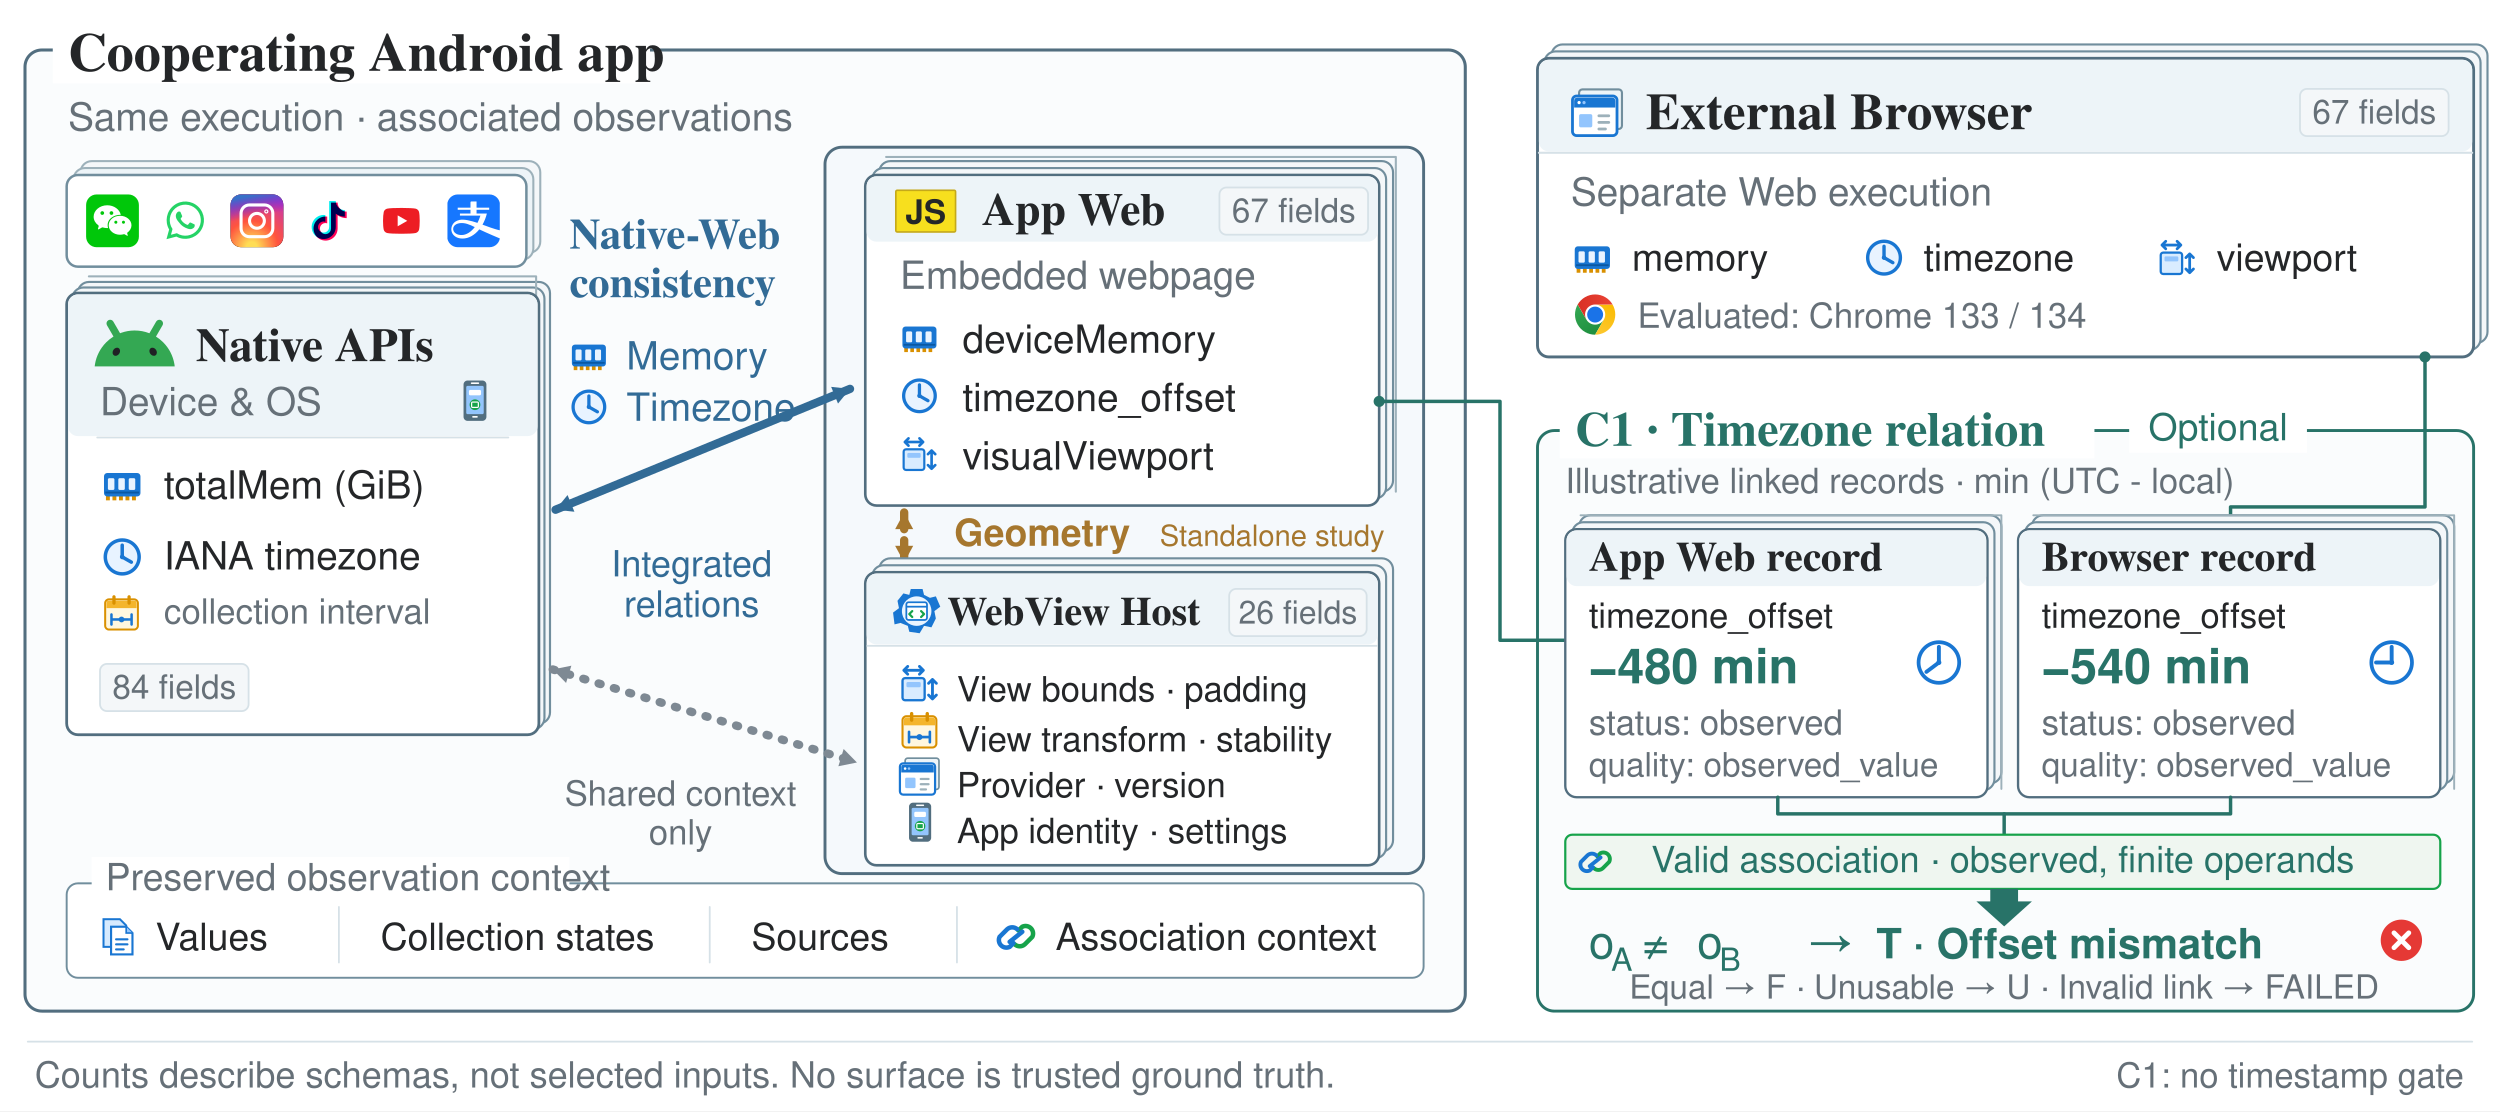
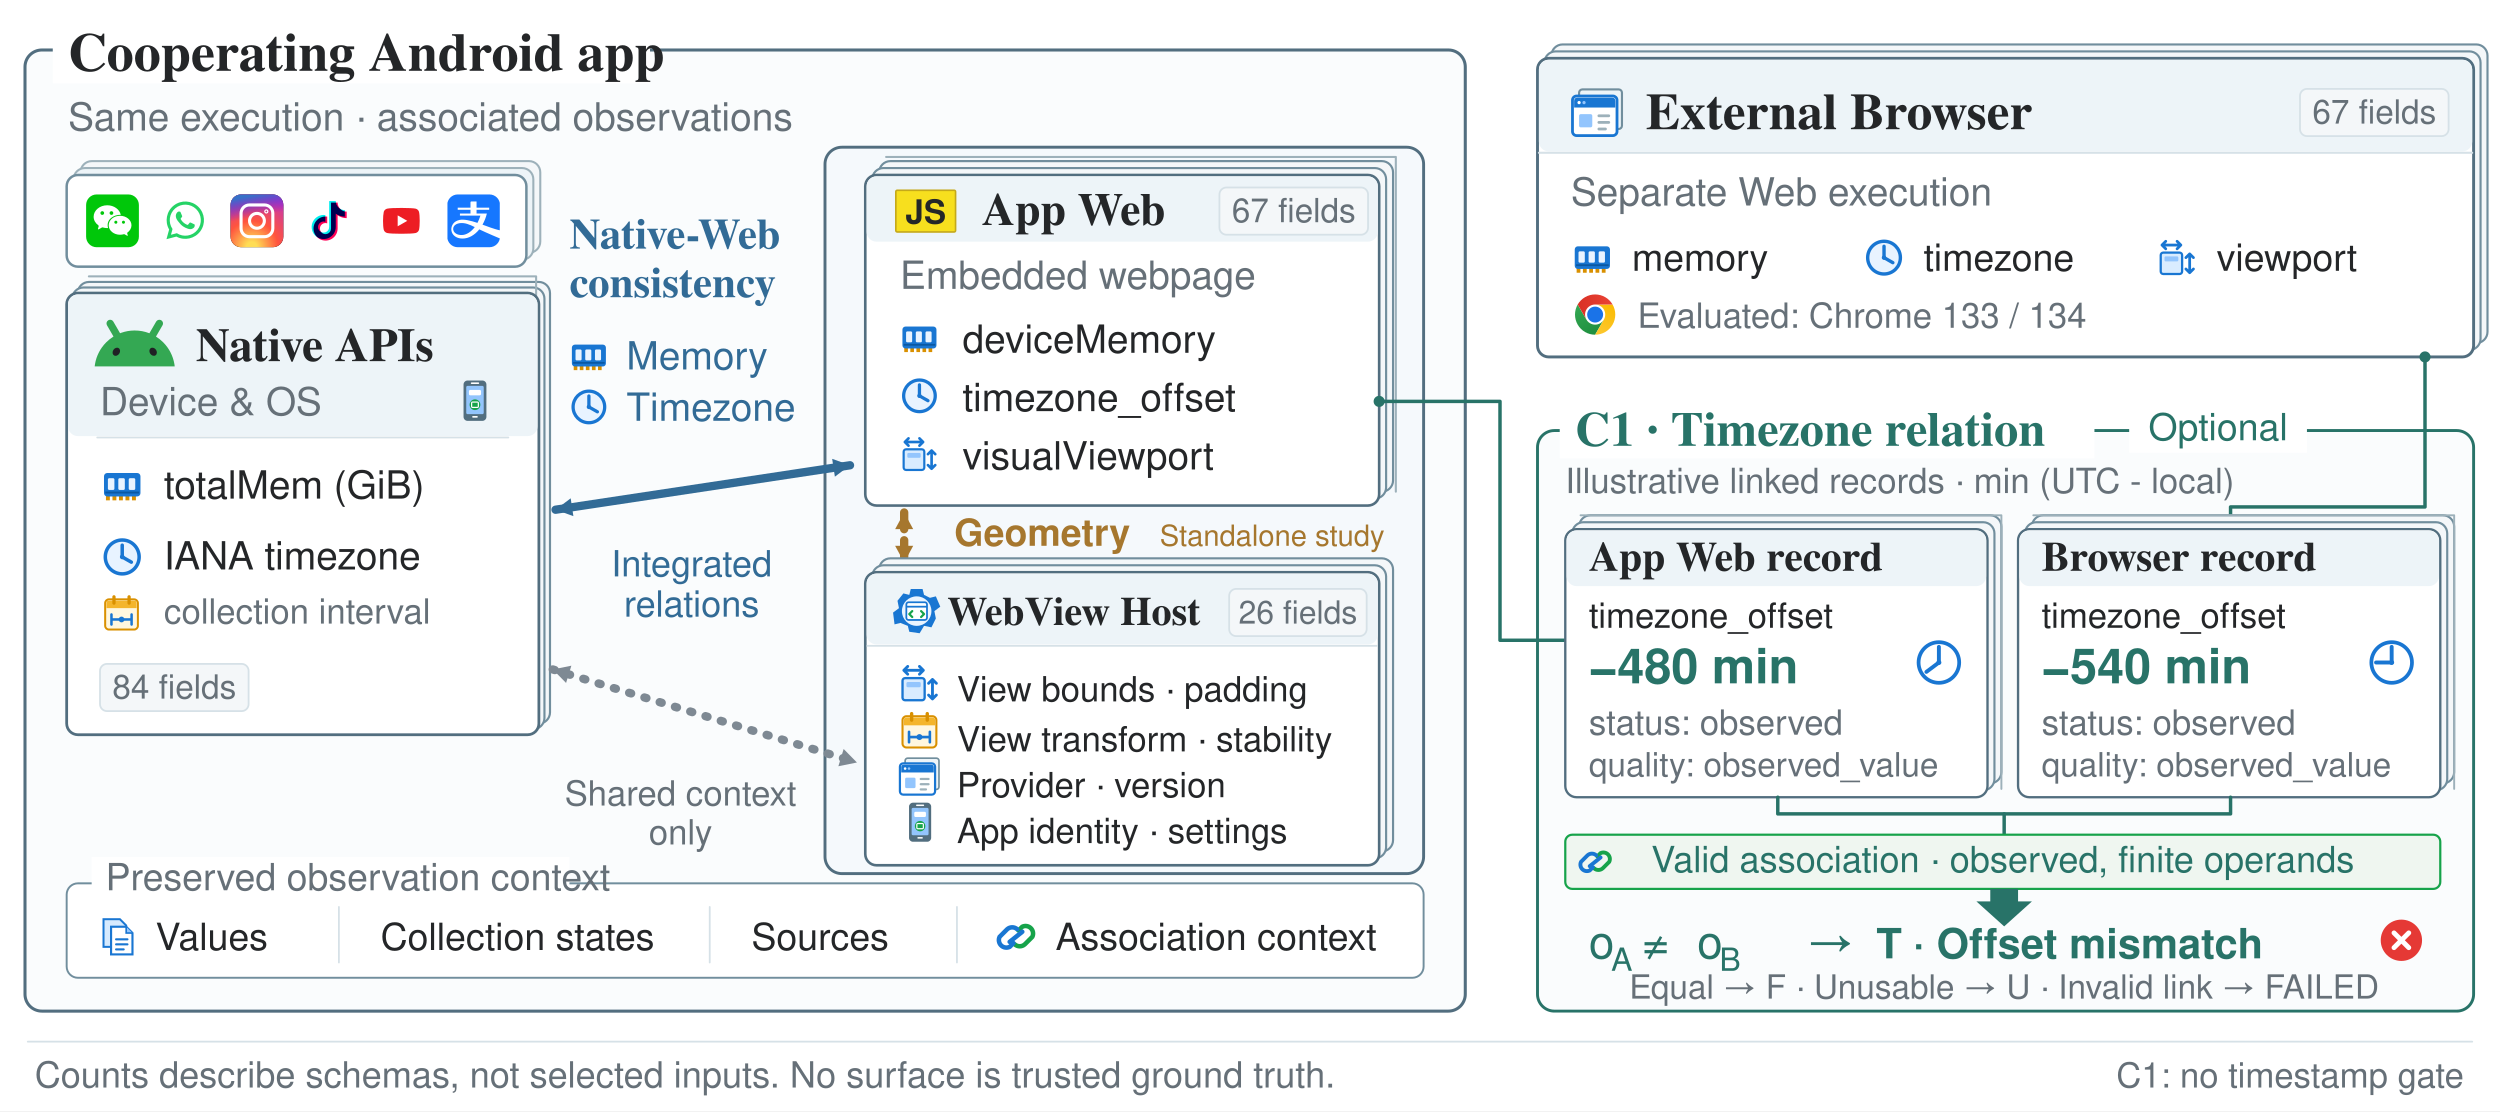
<svg xmlns="http://www.w3.org/2000/svg" xmlns:xlink="http://www.w3.org/1999/xlink" width="178mm" height="79.111mm" viewBox="0 0 1800 800" role="img" aria-labelledby="title description">
  <style>
text {font-family:"Nimbus Sans",Arial,Helvetica,sans-serif}
.heading {font-family:"Nimbus Roman","Times New Roman",serif;font-weight:bold}
.field {font-family:"Nimbus Sans",Arial,Helvetica,sans-serif}
</style>
  <defs>
    <clipPath id="app-logo-rounded-512" clipPathUnits="userSpaceOnUse">
      <rect x="0" y="0" width="512" height="512" rx="102.4" ry="102.4" />
    </clipPath>
    <clipPath id="app-logo-rounded-24" clipPathUnits="userSpaceOnUse">
      <rect x="0" y="0" width="24" height="24" rx="4.8" ry="4.8" />
    </clipPath>
    <marker id="head-ochre" markerWidth="12" markerHeight="12" refX="10" refY="6" orient="auto-start-reverse" markerUnits="userSpaceOnUse">
      <path d="M2 2 L10 6 L2 10" fill="none" stroke="#a6772e" stroke-width="2.2" stroke-linecap="round" stroke-linejoin="round" />
    </marker>
    <marker id="head-teal" markerWidth="12" markerHeight="12" refX="10" refY="6" orient="auto-start-reverse" markerUnits="userSpaceOnUse">
      <path d="M2 2 L10 6 L2 10" fill="none" stroke="#287368" stroke-width="2.2" stroke-linecap="round" stroke-linejoin="round" />
    </marker>
    <symbol id="icon-memory" viewBox="0 0 24 24" fill="none" stroke="currentColor" stroke-width="2" stroke-linecap="round" stroke-linejoin="round">
      <path d="M12 11v2" />
      <path d="M16 11v2" />
      <path d="M3 7h18a1 1 0 0 1 1 1v1a1 1 0 0 1 -1 1a1 1 0 0 0 -1 1v1a1 1 0 0 0 1 1a1 1 0 0 1 1 1v2a1 1 0 0 1 -1 1h-18a1 1 0 0 1 -1 -1v-2a1 1 0 0 1 1 -1a1 1 0 0 0 1 -1v-1a1 1 0 0 0 -1 -1a1 1 0 0 1 -1 -1v-1a1 1 0 0 1 1 -1" />
      <path d="M8 11v2" />
      <path d="M4 17v2" />
      <path d="M7 17v2" />
      <path d="M10 17v2" />
      <path d="M20 17v2" />
      <path d="M17 17v2" />
      <path d="M13 17v2" />
    </symbol>
    <symbol id="icon-clock" viewBox="0 0 24 24" fill="none" stroke="currentColor" stroke-width="2" stroke-linecap="round" stroke-linejoin="round">
      <path d="M3 12a9 9 0 1 0 18 0a9 9 0 0 0 -18 0" />
      <path d="M12 7v5l3 3" />
    </symbol>
    <symbol id="icon-dimensions" viewBox="0 0 24 24" fill="none" stroke="currentColor" stroke-width="2" stroke-linecap="round" stroke-linejoin="round">
      <path d="M3 5h11" />
      <path d="M12 7l2 -2l-2 -2" />
      <path d="M5 3l-2 2l2 2" />
      <path d="M19 10v11" />
      <path d="M17 19l2 2l2 -2" />
      <path d="M21 12l-2 -2l-2 2" />
      <path d="M3 12a2 2 0 0 1 2 -2h7a2 2 0 0 1 2 2v7a2 2 0 0 1 -2 2h-7a2 2 0 0 1 -2 -2l0 -7" />
    </symbol>
    <symbol id="icon-browser" viewBox="0 0 24 24" fill="none" stroke="currentColor" stroke-width="2" stroke-linecap="round" stroke-linejoin="round">
      <path d="M4 8h16" />
      <path d="M4 6a2 2 0 0 1 2 -2h12a2 2 0 0 1 2 2v12a2 2 0 0 1 -2 2h-12a2 2 0 0 1 -2 -2l0 -12" />
      <path d="M8 4v4" />
    </symbol>
    <symbol id="icon-files" viewBox="0 0 24 24" fill="none" stroke="currentColor" stroke-width="2" stroke-linecap="round" stroke-linejoin="round">
      <path d="M15 3v4a1 1 0 0 0 1 1h4" />
      <path d="M18 17h-7a2 2 0 0 1 -2 -2v-10a2 2 0 0 1 2 -2h4l5 5v7a2 2 0 0 1 -2 2" />
      <path d="M16 17v2a2 2 0 0 1 -2 2h-7a2 2 0 0 1 -2 -2v-10a2 2 0 0 1 2 -2h2" />
    </symbol>
    <symbol id="icon-link" viewBox="0 0 24 24" fill="none" stroke="currentColor" stroke-width="2" stroke-linecap="round" stroke-linejoin="round">
      <path d="M9 15l6 -6" />
      <path d="M11 6l.463 -.536a5 5 0 0 1 7.071 7.072l-.534 .464" />
      <path d="M13 18l-.397 .534a5.068 5.068 0 0 1 -7.127 0a4.972 4.972 0 0 1 0 -7.071l.524 -.463" />
    </symbol>
    <symbol id="brand-android" viewBox="0 0 152 89" fill="none">
      <g clip-path="url(#brand-android-a)">
        <path fill="#34A853" d="M151.025 85.224q-.071-.464-.147-.92a75.665 75.665 0 0 0-7.546-22.597 76.5 76.5 0 0 0-5.511-8.995 76 76 0 0 0-8.322-9.808 76.034 76.034 0 0 0-13.398-10.626q.042-.074.085-.148 2.286-3.948 4.572-7.897l4.47-7.712a3946 3946 0 0 0 3.208-5.54q.38-.658.604-1.355a6.97 6.97 0 0 0-.652-5.702 6.9 6.9 0 0 0-2.406-2.398 7 7 0 0 0-2.954-.95 7 7 0 0 0-2.376.206 6.93 6.93 0 0 0-4.22 3.227q-1.606 2.77-3.208 5.54l-4.47 7.712c-1.523 2.634-3.05 5.263-4.573 7.897q-.25.43-.5.865c-.232-.092-.46-.184-.692-.272-8.398-3.205-17.511-4.958-27.036-4.958q-.39-.001-.78.004A75.7 75.7 0 0 0 50.977 25q-1.317.46-2.608.968-.234-.404-.467-.806-2.286-3.95-4.573-7.897l-4.47-7.713a4385 4385 0 0 1-3.208-5.54A6.93 6.93 0 0 0 29.055.58a6.9 6.9 0 0 0-2.954.95 6.92 6.92 0 0 0-3.157 4.185 6.96 6.96 0 0 0 .703 5.27l3.208 5.54 4.47 7.713c1.523 2.634 3.05 5.263 4.573 7.897.01.022.025.044.036.066a76.3 76.3 0 0 0-13.527 10.711 76.5 76.5 0 0 0-8.322 9.808 75.4 75.4 0 0 0-5.51 8.995 75.7 75.7 0 0 0-7.546 22.597 76.038 76.038 0 0 0-.581 4.247h151a77 77 0 0 0-.434-3.327z" />
        <path fill="#202124" d="M115.225 67.663c3.022-2.012 3.461-6.668.981-10.4-2.48-3.73-6.939-5.123-9.96-3.11-3.021 2.012-3.46 6.668-.98 10.4 2.479 3.73 6.938 5.123 9.959 3.11M46.762 64.564c2.48-3.73 2.04-8.387-.98-10.4-3.022-2.012-7.481-.619-9.96 3.112s-2.041 8.387.98 10.4 7.48.62 9.96-3.112" />
      </g>
      <defs>
        <clipPath id="brand-android-a">
          <path fill="#fff" d="M.459.555h151v88h-151z" />
        </clipPath>
        <marker id="tri-integrated" markerWidth="17" markerHeight="17" refX="14" refY="8" orient="auto-start-reverse" markerUnits="userSpaceOnUse">
          <path d="M2 1.5 L14 8 L2 14.5 Z" fill="#326b96" />
        </marker>
        <marker id="tri-standalone" markerWidth="17" markerHeight="17" refX="14" refY="8" orient="auto-start-reverse" markerUnits="userSpaceOnUse">
          <path d="M2 1.5 L14 8 L2 14.5 Z" fill="#a6772e" />
        </marker>
        <marker id="tri-context" markerWidth="17" markerHeight="17" refX="14" refY="8" orient="auto-start-reverse" markerUnits="userSpaceOnUse">
          <path d="M2 1.5 L14 8 L2 14.5 Z" fill="#7e8993" />
        </marker>
      </defs>
    </symbol>
    <symbol id="brand-chrome" viewBox="0 0 63 63" fill="none">
      <linearGradient id="brand-chrome-a" gradientUnits="userSpaceOnUse" x1="34.909" x2="7.632" y1="61.029" y2="13.785">
        <stop offset="0" stop-color="#1e8e3e" />
        <stop offset="1" stop-color="#34a853" />
      </linearGradient>
      <linearGradient id="brand-chrome-b" gradientUnits="userSpaceOnUse" x1="26.904" x2="54.181" y1="63.079" y2="15.835">
        <stop offset="0" stop-color="#fcc934" />
        <stop offset="1" stop-color="#fbbc04" />
      </linearGradient>
      <linearGradient id="brand-chrome-c" gradientUnits="userSpaceOnUse" x1="4.221" x2="58.775" y1="19.688" y2="19.688">
        <stop offset="0" stop-color="#d93025" />
        <stop offset="1" stop-color="#ea4335" />
      </linearGradient>
      <path d="m31.499 47.247c8.698 0 15.75-7.051 15.75-15.75s-7.051-15.75-15.75-15.75-15.75 7.051-15.75 15.75 7.051 15.75 15.75 15.75z" fill="#fff" />
      <path d="m17.859 39.375-13.638-23.621c-2.765 4.788-4.221 10.22-4.221 15.749s1.455 10.961 4.22 15.749c2.765 4.788 6.742 8.764 11.531 11.528 4.789 2.764 10.221 4.218 15.75 4.216l13.638-23.621v-.004c-1.381 2.395-3.369 4.385-5.763 5.768s-5.11 2.112-7.875 2.112-5.482-.727-7.876-2.11c-2.394-1.383-4.383-3.371-5.765-5.766z" fill="url(#brand-chrome-a)" />
      <path d="m45.138 39.374-13.638 23.621c5.529.001 10.961-1.454 15.75-4.219 4.788-2.764 8.765-6.741 11.529-11.529 2.764-4.789 4.219-10.221 4.218-15.75-.001-5.529-1.458-10.961-4.224-15.748h-27.275l-.003.002c2.765-.001 5.482.725 7.877 2.107 2.395 1.382 4.384 3.37 5.767 5.764 1.383 2.394 2.111 5.111 2.111 7.876-0 2.765-.728 5.481-2.111 7.876z" fill="url(#brand-chrome-b)" />
      <path d="m31.499 43.969c6.886 0 12.469-5.582 12.469-12.469s-5.582-12.469-12.469-12.469-12.469 5.582-12.469 12.469 5.582 12.469 12.469 12.469z" fill="#1a73e8" />
      <path d="m31.499 15.75h27.275c-2.764-4.789-6.74-8.766-11.528-11.53-4.788-2.765-10.22-4.22-15.749-4.22s-10.961 1.457-15.749 4.222c-4.788 2.765-8.763 6.743-11.527 11.532l13.638 23.621.004.002c-1.384-2.394-2.113-5.11-2.114-7.875s.726-5.482 2.109-7.877c1.382-2.395 3.371-4.383 5.765-5.766 2.395-1.383 5.111-2.11 7.876-2.109z" fill="url(#brand-chrome-c)" />
    </symbol>
    <symbol id="color-memory" viewBox="0 0 32 32">
      <path d="M5 24v4m5-4v4m5-4v4m5-4v4m5-4v4" stroke="#D99000" stroke-width="3" />
      <rect x="2" y="7" width="28" height="18" rx="2.5" fill="#1976D2" />
      <rect x="5" y="11" width="5" height="9" rx="1" fill="#EAF4FF" />
      <rect x="13" y="11" width="5" height="9" rx="1" fill="#EAF4FF" />
      <rect x="21" y="11" width="5" height="9" rx="1" fill="#EAF4FF" />
      <path d="M3 22H29" stroke="#0A58A3" stroke-width="1.5" />
    </symbol>
    <symbol id="color-clock" viewBox="0 0 32 32">
      <circle cx="16" cy="16" r="13" fill="#E8F3FF" stroke="#1976D2" stroke-width="2.7" />
      <path d="M16 7V16L23 20" fill="none" stroke="#1976D2" stroke-width="2.7" stroke-linecap="round" stroke-linejoin="round" />
      <circle cx="16" cy="16" r="1.8" fill="#1976D2" />
    </symbol>
    <symbol id="color-dimensions" viewBox="0 0 32 32">
      <rect x="3" y="12" width="17" height="17" rx="2" fill="#D9ECFF" stroke="#1976D2" stroke-width="1.8" />
      <path d="M4 6H19M4 6L7 3M4 6L7 9M19 6L16 3M19 6L16 9M26 13V28M26 13L23 16M26 13L29 16M26 28L23 25M26 28L29 25" fill="none" stroke="#1976D2" stroke-width="2.2" stroke-linecap="round" stroke-linejoin="round" />
      <rect x="6" y="15" width="11" height="4" rx="1" fill="#93C5FD" />
    </symbol>
    <symbol id="color-files" viewBox="0 0 32 32">
      <path d="M5 2H18L23 7V24H5Z" fill="#D6EAFE" stroke="#1976D2" stroke-width="1.6" />
      <path d="M11 8H23L28 13V30H11Z" fill="#FFFFFF" stroke="#1976D2" stroke-width="1.7" />
      <path d="M23 8V13H28" fill="#93C5FD" stroke="#1976D2" stroke-width="1.3" />
      <path d="M15 18H24M15 22H24M15 26H21" stroke="#1976D2" stroke-width="1.7" stroke-linecap="round" />
    </symbol>
    <symbol id="color-link" viewBox="0 0 32 32">
      <g fill="none" stroke-width="3.6" stroke-linecap="round">
        <path d="M18 11L21 8A6 6 0 0 1 29 16L23 22A6 6 0 0 1 15 22" stroke="#16A34A" />
        <path d="M14 21L11 24A6 6 0 0 1 3 16L9 10A6 6 0 0 1 17 10" stroke="#1976D2" />
        <path d="M11 20L21 12" stroke="#1976D2" />
      </g>
    </symbol>
    <symbol id="color-browser" viewBox="0 0 32 32">
      <rect x="5" y="2" width="26" height="24" rx="2" fill="#EDF4F8" stroke="#718E9D" stroke-width="1.3" />
      <rect x="1" y="6" width="27" height="24" rx="2.5" fill="#FFFFFF" stroke="#1976D2" stroke-width="1.7" />
      <path d="M2 9Q2 7 4 7H25Q27 7 27 9V13H2Z" fill="#1976D2" />
      <circle cx="5" cy="10" r="1" fill="#FFFFFF" />
      <circle cx="8" cy="10" r="1" fill="#93C5FD" />
      <rect x="5" y="17" width="8" height="8" rx="1" fill="#93C5FD" />
      <path d="M17 18H23M17 22H23M17 26H21" stroke="#9DB1BA" stroke-width="1.7" stroke-linecap="round" />
    </symbol>
    <symbol id="color-host" viewBox="0 0 32 32">
      <path d="M12 1H20L21 5L25 7L29 6L32 13L28 16L29 21L26 27L21 26L18 31L11 30L10 26L5 24L1 25L0 17L4 14L3 9L7 4L11 5Z" fill="#1976D2" />
      <circle cx="16" cy="16" r="10" fill="#EAF4FF" />
      <rect x="9" y="10" width="14" height="12" rx="1.5" fill="#FFFFFF" stroke="#1976D2" stroke-width="1.2" />
      <path d="M9 13H23" stroke="#1976D2" stroke-width="1.2" />
      <path d="M13 16L11 18L13 20M19 16L21 18L19 20" fill="none" stroke="#16A34A" stroke-width="1.5" stroke-linecap="round" stroke-linejoin="round" />
    </symbol>
    <symbol id="color-interval" viewBox="0 0 32 32">
      <rect x="3" y="5" width="26" height="24" rx="3" fill="#FFF7DF" stroke="#D99000" stroke-width="1.6" />
      <path d="M4 8Q4 6 6 6H26Q28 6 28 8V12H4Z" fill="#F4B52C" />
      <path d="M10 3V8M22 3V8" stroke="#D99000" stroke-width="2.6" stroke-linecap="round" />
      <path d="M8 21H24M8 17V25M24 17V25" stroke="#1976D2" stroke-width="2" stroke-linecap="round" />
      <circle cx="16" cy="21" r="2.3" fill="#1976D2" />
    </symbol>
    <symbol id="color-phone" viewBox="0 0 32 32">
      <rect x="8" y="1" width="17" height="30" rx="3" fill="#526E7F" />
      <rect x="10" y="5" width="13" height="21" rx="1" fill="#93C5FD" />
      <path d="M14 3H19M15 28H18" stroke="#FFFFFF" stroke-width="1.2" stroke-linecap="round" />
      <rect x="12" y="8" width="9" height="4" rx="1" fill="#FFFFFF" />
      <circle cx="16.5" cy="19" r="4" fill="#16A34A" />
      <rect x="14" y="17" width="5" height="4" rx="0.6" fill="none" stroke="#FFFFFF" stroke-width="0.9" />
    </symbol>
    <symbol id="mismatch-symbol" viewBox="0 0 32 32">
      <circle cx="16" cy="16" r="14" fill="#E53935" />
      <path d="M11 11L21 21M21 11L11 21" stroke="#FFFFFF" stroke-width="3.3" stroke-linecap="round" />
    </symbol>
    <symbol id="c1-clock-app" viewBox="0 0 32 32">
      <circle cx="16" cy="16" r="13" fill="white" stroke="#1976D2" stroke-width="2.4" />
      <path d="M16 6V16L8 22" fill="none" stroke="#1976D2" stroke-width="2.5" stroke-linecap="round" stroke-linejoin="round" />
      <circle cx="16" cy="16" r="1.6" fill="#1976D2" />
    </symbol>
    <symbol id="c1-clock-browser" viewBox="0 0 32 32">
      <circle cx="16" cy="16" r="13" fill="white" stroke="#1976D2" stroke-width="2.4" />
      <path d="M16 6V16L6 16" fill="none" stroke="#1976D2" stroke-width="2.5" stroke-linecap="round" stroke-linejoin="round" />
      <circle cx="16" cy="16" r="1.6" fill="#1976D2" />
    </symbol>
    <symbol id="app-logo-wechat" viewBox="0 0 512 512" aria-label="WeChat" role="img" fill="#fff">
      <g clip-path="url(#app-logo-rounded-512)">
        <path d="m0 0H512V512H0" fill="#00c70a" />
        <path d="M402 369c23-17 38-42 38-70 0-51-50-92-111-92s-110 41-110 92 49 92 110 92c13 0 25-2 36-5 4-1 8 0 9 1l25 14c3 2 6 0 5-4l-6-22c0-3 2-5 4-6m-110-85a15 15 0 110-29 15 15 0 010 29m74 0a15 15 0 110-29 15 15 0 010 29" />
        <path d="M250 198a18 18 0 000-35 18 18 0 100 35m-89 0a18 18 0 000-35 18 18 0 100 35m44-93c66 0 121 41 131 93-64-4-147 44-123 128-3 0-25 2-51-6-4-1-8 0-11 2l-30 17c-3 1-7-1-6-6l7-24c1-5-1-8-4-10-28-20-45-50-45-83 0-61 59-111 132-111" />
      </g>
    </symbol>
    <symbol id="app-logo-whatsapp" viewBox="0 0 512 512" aria-label="WhatsApp" role="img">
      <g clip-path="url(#app-logo-rounded-512)">
        <path d="m0 0H512V512H0" fill="#fff" />
        <path fill="#25d366" d="m79 434 25.7-93.9a181.1 181.2 0 1170.3 68.7M122.5 391l57-15a150.6 150.6 0 10-41.8-40.6m93-127c2 5 0 10-11 22.2-6 6-4 8 6.6 23s28 29 44 36.5 15 7 21.7-1c15-17 11-21 26-14.2l27 13c8 4 8.4 4 8.5 9s-1.7 18-7 23.6-25 24.8-60 12-59-23-99-77-1.6-86 3.6-88 7-1.5 17-1.3q4 0 7 5" />
      </g>
    </symbol>
    <symbol id="app-logo-instagram" viewBox="0 0 512 512" aria-label="Instagram" role="img">
      <g clip-path="url(#app-logo-rounded-512)">
        <path d="m0 0H512V512H0" id="app-logo-instagram-b" />
        <use fill="url(#app-logo-instagram-a)" href="#app-logo-instagram-b" xlink:href="#app-logo-instagram-b" />
        <use fill="url(#app-logo-instagram-c)" href="#app-logo-instagram-b" xlink:href="#app-logo-instagram-b" />
        <radialGradient id="app-logo-instagram-a" cx=".4" cy="1" r="1">
          <stop offset=".1" stop-color="#fd5" />
          <stop offset=".5" stop-color="#ff543e" />
          <stop offset="1" stop-color="#c837ab" />
        </radialGradient>
        <linearGradient id="app-logo-instagram-c" x2=".2" y2="1">
          <stop offset=".1" stop-color="#3771c8" />
          <stop offset=".5" stop-color="#60f" stop-opacity="0" />
        </linearGradient>
        <g fill="none" stroke="#fff" stroke-width="30">
          <rect width="308" height="308" x="102" y="102" rx="81" />
          <circle cx="256" cy="256" r="72" />
          <circle cx="347" cy="165" r="6" />
        </g>
      </g>
    </symbol>
    <symbol id="app-logo-tiktok" viewBox="0 0 512 512" aria-label="TikTok" role="img">
      <g clip-path="url(#app-logo-rounded-512)">
        <path d="m0 0H512V512H0" fill="#fff" />
        <use href="#app-logo-tiktok-t" fill="#f05" x="18" y="15" xlink:href="#app-logo-tiktok-t" />
        <g style="fill:#0ee;mix-blend-mode:multiply">
          <path id="app-logo-tiktok-t" d="M219 265a54 54 0 1037 51V64h64a88 88 0 0088 88v63a150 150 0 01-88-28V315A117 117 0 11219 200" />
        </g>
      </g>
    </symbol>
    <symbol id="app-logo-youtube" viewBox="0 0 512 512" aria-label="YouTube" role="img" fill="#fff">
      <g clip-path="url(#app-logo-rounded-512)">
        <path d="m0 0H512V512H0" />
        <path d="M313 256l-93-53V309Zm114-87c9 37 9 138 0 174-4 15-17 27-32 31-37 10-242 10-278 0-15-4-28-16-32-31-10-39-9-136 0-174 4-15 17-27 32-31 39-10 244-9 278 0 15 4 28 16 32 31Z" fill="#ed1d24" />
      </g>
    </symbol>
    <symbol id="app-logo-alipay" viewBox="0 0 24 24" fill="#1677FF" role="img">
      <g clip-path="url(#app-logo-rounded-24)">
        <path d="M19.695 15.07c3.426 1.158 4.203 1.22 4.203 1.22V3.846c0-2.124-1.705-3.845-3.81-3.845H3.914C1.808.001.102 1.722.102 3.846v16.31c0 2.123 1.706 3.845 3.813 3.845h16.173c2.105 0 3.81-1.722 3.81-3.845v-.157s-6.19-2.602-9.315-4.119c-2.096 2.602-4.8 4.181-7.607 4.181-4.75 0-6.361-4.19-4.112-6.949.49-.602 1.324-1.175 2.617-1.497 2.025-.502 5.247.313 8.266 1.317a16.796 16.796 0 0 0 1.341-3.302H5.781v-.952h4.799V6.975H4.77v-.953h5.81V3.591s0-.409.411-.409h2.347v2.84h5.744v.951h-5.744v1.704h4.69a19.453 19.453 0 0 1-1.986 5.06c1.424.52 2.702 1.011 3.654 1.333m-13.81-2.032c-.596.06-1.71.325-2.321.869-1.83 1.608-.735 4.55 2.968 4.55 2.151 0 4.301-1.388 5.99-3.61-2.403-1.182-4.438-2.028-6.637-1.809" />
      </g>
    </symbol>
  </defs>
  <rect x="0" y="0" width="1800" height="800" fill="white" stroke="none" stroke-width="0" rx="0" />
  <g id="same-app-execution" data-kind="execution-container">
    <rect x="18" y="36" width="1037" height="692" fill="#FAFCFD" stroke="#526E7F" stroke-width="2.2" rx="12.135" />
    <rect x="38" y="15" width="430" height="45" fill="white" stroke="none" stroke-width="0" rx="0" />
    <text x="49" y="51" font-size="39" fill="#242628" font-weight="bold" class="heading">Cooperating Android app</text>
    <text x="49" y="94" font-size="28" fill="#667078">Same execution · associated observations</text>
    <g id="native-observation" data-schema-fields="84">
      <g id="native-observation-back-pages" data-role="decorative-page-depth">
        <rect x="56.0" y="203.0" width="340.0" height="318.0" rx="8.09" fill="#F4F7F9" stroke="#718E9D" stroke-width="1.55" />
        <rect x="52.0" y="207.0" width="340.0" height="318.0" rx="8.09" fill="#F4F7F9" stroke="#718E9D" stroke-width="1.55" />
      </g>
      <path d="M64 199 H386 V508" stroke="#9DB1BA" stroke-width="1.5" fill="none" stroke-linejoin="round" stroke-linecap="round" />
      <rect x="48" y="211" width="340" height="318" fill="white" stroke="#526E7F" stroke-width="2" rx="8.09" />
      <rect x="49" y="212" width="338" height="102" rx="7.09" fill="#EDF4F8" stroke="none" stroke-width="0" />
      <use x="68" y="230" width="58" height="34" color="#242628" xlink:href="#brand-android" />
      <text x="141" y="260" font-size="34" fill="#242628" font-weight="bold" class="heading">Native APIs</text>
      <text x="72" y="299" font-size="28" fill="#667078">Device &amp; OS</text>
      <path d="M70 315 H366" stroke="#D6E1E7" stroke-width="1.3" fill="none" stroke-linejoin="round" stroke-linecap="round" />
      <use x="73" y="334" width="30" height="30" color="#242628" xlink:href="#color-memory" />
      <text x="118" y="359" font-size="28" fill="#242628">totalMem (GiB)</text>
      <use x="73" y="386" width="30" height="30" color="#242628" xlink:href="#color-clock" />
      <text x="118" y="410" font-size="28" fill="#242628">IANA timezone</text>
      <text x="118" y="449" font-size="25" fill="#667078">collection interval</text>
      <rect x="72" y="478" width="107" height="34" fill="#F4F7F9" stroke="#D6E1E7" stroke-width="1.3" rx="5.056" />
      <text x="125.5" y="503" font-size="24" fill="#667078" text-anchor="middle">84 fields</text>
      <use x="73" y="427" width="29" height="29" id="collection-interval-icon" xlink:href="#color-interval" />
      <use x="326" y="271" width="31" height="35" id="device-os-icon" xlink:href="#color-phone" />
    </g>
    <g id="webview-host" data-schema-fields="26">
      <rect x="594" y="106" width="431" height="523" fill="#F5F9FC" stroke="#526E7F" stroke-width="2.1" rx="12.135" />
      <g id="app-web-observation" data-schema-fields="67" transform="translate(0,-55)">
        <g id="app-web-observation-back-pages" data-role="decorative-page-depth">
          <rect x="633.0" y="171.0" width="370.0" height="238.0" rx="8.09" fill="#F4F7F9" stroke="#718E9D" stroke-width="1.55" />
          <rect x="628.0" y="176.0" width="370.0" height="238.0" rx="8.09" fill="#F4F7F9" stroke="#718E9D" stroke-width="1.55" />
        </g>
        <path d="M638 168 H1005 V409" stroke="#9DB1BA" stroke-width="1.5" fill="none" stroke-linejoin="round" stroke-linecap="round" />
        <rect x="623" y="181" width="370" height="238" fill="white" stroke="#526E7F" stroke-width="1.9" rx="8.09" />
        <rect x="624" y="182" width="368" height="47" fill="#EDF4F8" stroke="none" stroke-width="0" rx="7.09" />
        <rect x="645" y="192" width="43" height="30" fill="#F7DF1E" stroke="#C5A91A" stroke-width="1.2" rx="1" />
        <text x="666.5" y="216" font-size="24" fill="#242628" font-weight="bold" text-anchor="middle">JS</text>
        <text x="707" y="217" font-size="33" fill="#242628" font-weight="bold" class="heading">App Web</text>
        <rect x="878" y="190" width="107" height="34" fill="#F4F7F9" stroke="#D6E1E7" stroke-width="1.3" rx="5.056" />
        <text x="931.5" y="215" font-size="24" fill="#667078" text-anchor="middle">67 fields</text>
        <text x="648" y="263" font-size="28" fill="#667078">Embedded webpage</text>
        <use x="648" y="284" width="28" height="28" color="#242628" xlink:href="#color-memory" />
        <text x="693" y="309" font-size="28" fill="#242628">deviceMemory</text>
        <use x="648" y="326" width="28" height="28" color="#242628" xlink:href="#color-clock" />
        <text x="693" y="351" font-size="28" fill="#242628">timezone_offset</text>
        <use x="648" y="368" width="28" height="28" color="#242628" xlink:href="#color-dimensions" />
        <text x="693" y="393" font-size="28" fill="#242628">visualViewport</text>
      </g>
      <g id="standalone-host-web-geometry" data-status="standalone">
        <path d="M651 369 L651 405" stroke="#a6772e" stroke-width="6" fill="none" stroke-linejoin="round" stroke-linecap="round" stroke-dasharray="12 8" marker-start="url(#tri-standalone)" marker-end="url(#tri-standalone)" />
        <text x="687" y="393" font-size="27" fill="#a6772e" font-weight="bold">Geometry</text>
        <text x="835" y="393" font-size="21" fill="#a6772e">Standalone study</text>
      </g>
      <g id="webview-host-observation-card" data-role="peer-observation-card" data-schema-fields="26" transform="translate(0,-63)">
        <g id="webview-host-observation-card-back-pages" data-role="decorative-page-depth">
          <rect x="633" y="465" width="370" height="211" rx="8.09" fill="#F4F7F9" stroke="#718E9D" stroke-width="1.55" />
          <rect x="628" y="470" width="370" height="211" rx="8.09" fill="#F4F7F9" stroke="#718E9D" stroke-width="1.55" />
        </g>
        <rect x="623" y="475" width="370" height="211" fill="white" stroke="#526E7F" stroke-width="1.9" rx="8.09" />
        <rect x="624" y="476" width="368" height="51" rx="7.09" fill="#EDF4F8" stroke="none" stroke-width="0" />
        <path d="M624 528 H992" stroke="#D6E1E7" stroke-width="1.3" fill="none" />
        <use x="643" y="486" width="34" height="34" id="vector-webview-pictogram" xlink:href="#color-host" />
        <text x="682" y="513" font-size="29" fill="#242628" font-weight="bold" class="heading">WebView Host</text>
        <rect x="885" y="487" width="99" height="34" fill="#F4F7F9" stroke="#D6E1E7" stroke-width="1.3" rx="5.056" />
        <text x="934.5" y="512" font-size="23" fill="#667078" text-anchor="middle">26 fields</text>
        <use x="647" y="540" width="30" height="30" color="#667078" xlink:href="#color-dimensions" />
        <text x="689" y="568" font-size="25" fill="#242628">View bounds · padding</text>
        <use x="647" y="574" width="30" height="30" xlink:href="#color-interval" />
        <text x="689" y="604" font-size="25" fill="#242628">View transform · stability</text>
        <use x="647" y="607" width="30" height="30" xlink:href="#color-browser" />
        <text x="689" y="637" font-size="25" fill="#242628">Provider · version</text>
        <use x="647" y="640" width="30" height="30" xlink:href="#color-phone" />
        <text x="689" y="670" font-size="25" fill="#242628">App identity · settings</text>
      </g>
    </g>
    <g id="integrated-native-web" data-relation="memory-and-timezone">
      <text x="410" y="179" font-size="31" fill="#326b96" font-weight="bold" class="heading">Native-Web</text>
      <text x="410" y="214" font-size="31" fill="#326b96" font-weight="bold" class="heading">consistency</text>
      <use x="410" y="242" width="28" height="28" color="#326b96" xlink:href="#color-memory" />
      <text x="451" y="266" font-size="28" fill="#326b96">Memory</text>
      <use x="410" y="279" width="28" height="28" color="#326b96" xlink:href="#color-clock" />
      <text x="451" y="303" font-size="28" fill="#326b96">Timezone</text>
-       <path d="M400 367 L612 280" fill="none" stroke="#326b96" stroke-width="6" stroke-linejoin="round" stroke-linecap="round" marker-start="url(#tri-integrated)" marker-end="url(#tri-integrated)" />
+       <path d="M400 367 L612 335" fill="none" stroke="#326b96" stroke-width="6" stroke-linejoin="round" stroke-linecap="round" marker-start="url(#tri-integrated)" marker-end="url(#tri-integrated)" />
      <text x="498" y="415" font-size="26" fill="#326b96" text-anchor="middle">Integrated</text>
      <text x="498" y="444" font-size="26" fill="#326b96" text-anchor="middle">relations</text>
    </g>
    <g id="native-host-context" data-status="context-only">
      <path d="M398 482 L617 549" stroke="#7e8993" stroke-width="6" fill="none" stroke-linejoin="round" stroke-linecap="round" stroke-dasharray="1.5 10" marker-start="url(#tri-context)" marker-end="url(#tri-context)" />
      <rect x="403" y="558" width="180" height="61" fill="#FAFCFD" stroke="none" stroke-width="0" rx="0" />
      <text x="490" y="580" font-size="25" fill="#667078" text-anchor="middle">Shared context</text>
      <text x="490" y="608" font-size="25" fill="#667078" text-anchor="middle">only</text>
    </g>
    <g id="record-context">
      <rect x="48" y="636" width="977" height="68" fill="white" stroke="#718E9D" stroke-width="1.4" rx="8.09" />
      <rect x="66" y="617" width="344" height="32" fill="white" stroke="none" stroke-width="0" rx="0" />
      <text x="76" y="641" font-size="27" fill="#667078">Preserved observation context</text>
      <use x="70" y="660" width="29" height="29" color="#667078" xlink:href="#color-files" />
      <text x="112" y="684" font-size="27" fill="#242628">Values</text>
      <path d="M244 653 V693" stroke="#D6E1E7" stroke-width="1.3" fill="none" stroke-linejoin="round" stroke-linecap="round" />
      <text x="274" y="684" font-size="27" fill="#242628">Collection states</text>
      <path d="M511 653 V693" stroke="#D6E1E7" stroke-width="1.3" fill="none" stroke-linejoin="round" stroke-linecap="round" />
      <text x="541" y="684" font-size="27" fill="#242628">Sources</text>
      <path d="M689 653 V693" stroke="#D6E1E7" stroke-width="1.3" fill="none" stroke-linejoin="round" stroke-linecap="round" />
      <use x="717" y="660" width="29" height="29" color="#667078" xlink:href="#color-link" />
      <text x="760" y="684" font-size="27" fill="#242628">Association context</text>
    </g>
    <g id="app-brand-tray" data-role="illustrative-app-identities">
      <rect x="58" y="116" width="331" height="66" rx="8.09" fill="#F4F7F9" stroke="#9DB1BA" stroke-width="1.5" />
      <rect x="53" y="121" width="331" height="66" rx="8.09" fill="#EDF4F8" stroke="#9DB1BA" stroke-width="1.5" />
      <rect x="48" y="126" width="331" height="66" rx="8.09" fill="white" stroke="#718E9D" stroke-width="1.8" />
      <use x="62" y="140" width="38" height="38" id="app-logo-instance-wechat" xlink:href="#app-logo-wechat" />
      <use x="114" y="140" width="38" height="38" id="app-logo-instance-whatsapp" xlink:href="#app-logo-whatsapp" />
      <use x="166" y="140" width="38" height="38" id="app-logo-instance-instagram" xlink:href="#app-logo-instagram" />
      <use x="218" y="140" width="38" height="38" id="app-logo-instance-tiktok" xlink:href="#app-logo-tiktok" />
      <use x="270" y="140" width="38" height="38" id="app-logo-instance-youtube" xlink:href="#app-logo-youtube" />
      <use x="322" y="140" width="38" height="38" id="app-logo-instance-alipay" xlink:href="#app-logo-alipay" />
    </g>
  </g>
  <g id="external-browser" data-kind="separate-web-execution" data-schema-fields="67">
    <g id="external-browser-back-pages" data-role="decorative-page-depth">
      <rect x="1117.0" y="32.0" width="674.0" height="215.0" rx="8.09" fill="#F4F7F9" stroke="#718E9D" stroke-width="1.55" />
      <rect x="1112.0" y="37.0" width="674.0" height="215.0" rx="8.09" fill="#F4F7F9" stroke="#718E9D" stroke-width="1.55" />
    </g>
    <rect x="1107" y="42" width="674" height="215" fill="white" stroke="#526E7F" stroke-width="2.1" rx="8.09" />
    <rect x="1108" y="43" width="672" height="66" rx="7.09" fill="#EDF4F8" stroke="none" stroke-width="0" />
    <path d="M1108 110 H1780" stroke="#D6E1E7" stroke-width="1.5" fill="none" stroke-linejoin="round" stroke-linecap="round" />
    <use x="1131" y="62" width="38" height="38" color="#242628" xlink:href="#color-browser" />
    <text x="1185" y="93" font-size="37" fill="#242628" font-weight="bold" class="heading">External Browser</text>
    <rect x="1656" y="64" width="107" height="34" fill="#F4F7F9" stroke="#D6E1E7" stroke-width="1.3" rx="5.056" />
    <text x="1709.5" y="89" font-size="24" fill="#667078" text-anchor="middle">67 fields</text>
    <text x="1131" y="148" font-size="28" fill="#667078">Separate Web execution</text>
    <use x="1132" y="171" width="29" height="29" color="#242628" xlink:href="#color-memory" />
    <text x="1175" y="195" font-size="27" fill="#242628">memory</text>
    <use x="1342" y="171" width="29" height="29" color="#242628" xlink:href="#color-clock" />
    <text x="1385" y="195" font-size="27" fill="#242628">timezone</text>
    <use x="1553" y="171" width="29" height="29" color="#242628" xlink:href="#color-dimensions" />
    <text x="1596" y="195" font-size="27" fill="#242628">viewport</text>
    <use x="1134" y="212" width="29" height="29" color="#242628" xlink:href="#brand-chrome" />
    <text x="1179" y="236" font-size="25" fill="#667078">Evaluated: Chrome 133 / 134</text>
  </g>
  <g id="record-excerpt-leaders">
    <path d="M993 289 H1080 V461 H1118" stroke="#287368" stroke-width="2.5" fill="none" stroke-linejoin="round" stroke-linecap="round" />
    <circle cx="993" cy="289" r="4" fill="#287368" />
    <path d="M1746 257 V310" stroke="#287368" stroke-width="2.5" fill="none" stroke-linejoin="round" stroke-linecap="round" />
    <circle cx="1746" cy="257" r="4" fill="#287368" />
  </g>
  <g id="optional-c1" data-kind="condition-level-comparison">
    <rect x="1107" y="310" width="674" height="418" fill="#FAFCFD" stroke="#287368" stroke-width="2.1" rx="12.135" />
    <rect x="1123" y="290" width="385" height="40" fill="white" stroke="none" stroke-width="0" rx="0" />
    <text x="1134" y="321" font-size="35" fill="#287368" font-weight="bold" class="heading">C1 · Timezone relation</text>
    <rect x="1533" y="292" width="128" height="34" fill="white" stroke="none" stroke-width="0" rx="0" />
    <text x="1597" y="317" font-size="27" fill="#287368" text-anchor="middle">Optional</text>
    <text x="1127" y="355" font-size="25" fill="#667078">Illustrative linked records · min (UTC - local)</text>
    <path d="M1108 461 H1127" stroke="#287368" stroke-width="2.5" fill="none" stroke-linejoin="round" stroke-linecap="round" />
    <path d="M1746 310 V365 H1606 V381" stroke="#287368" stroke-width="2.5" fill="none" stroke-linejoin="round" stroke-linecap="round" />
    <g id="c1-app-excerpt" data-kind="record-excerpt" data-example="illustrative">
      <g id="c1-app-excerpt-back-pages" data-role="decorative-page-depth">
        <rect x="1137.0" y="371.0" width="304.0" height="193.0" rx="8.09" fill="#F4F7F9" stroke="#718E9D" stroke-width="1.55" />
        <rect x="1132.0" y="376.0" width="304.0" height="193.0" rx="8.09" fill="#F4F7F9" stroke="#718E9D" stroke-width="1.55" />
      </g>
      <path d="M1138 371 H1441 V568" stroke="#9DB1BA" stroke-width="1.4" fill="none" stroke-linejoin="round" stroke-linecap="round" />
      <rect x="1127" y="381" width="304" height="193" fill="white" stroke="#526E7F" stroke-width="1.7" rx="8.09" />
      <rect x="1128" y="382" width="302" height="40" fill="#EDF4F8" stroke="none" stroke-width="0" rx="7.09" />
      <text x="1144" y="411" font-size="30" fill="#242628" font-weight="bold" class="heading">App Web record</text>
      <text x="1144" y="452" font-size="25" fill="#242628">timezone_offset</text>
      <text x="1144" y="492" font-size="35" fill="#287368" font-weight="bold">−480 min</text>
      <text x="1144" y="529" font-size="25" fill="#667078">status: observed</text>
      <text x="1144" y="559" font-size="24" fill="#667078">quality: observed_value</text>
      <use x="1378" y="459" width="36" height="36" id="c1-clock-app-instance" xlink:href="#c1-clock-app" />
    </g>
    <g id="c1-browser-excerpt" data-kind="record-excerpt" data-example="illustrative">
      <g id="c1-browser-excerpt-back-pages" data-role="decorative-page-depth">
        <rect x="1463.0" y="371.0" width="304.0" height="193.0" rx="8.09" fill="#F4F7F9" stroke="#718E9D" stroke-width="1.55" />
        <rect x="1458.0" y="376.0" width="304.0" height="193.0" rx="8.09" fill="#F4F7F9" stroke="#718E9D" stroke-width="1.55" />
      </g>
      <path d="M1464 371 H1767 V568" stroke="#9DB1BA" stroke-width="1.4" fill="none" stroke-linejoin="round" stroke-linecap="round" />
      <rect x="1453" y="381" width="304" height="193" fill="white" stroke="#526E7F" stroke-width="1.7" rx="8.09" />
      <rect x="1454" y="382" width="302" height="40" fill="#EDF4F8" stroke="none" stroke-width="0" rx="7.09" />
      <text x="1470" y="411" font-size="30" fill="#242628" font-weight="bold" class="heading">Browser record</text>
      <text x="1470" y="452" font-size="25" fill="#242628">timezone_offset</text>
      <text x="1470" y="492" font-size="35" fill="#287368" font-weight="bold">−540 min</text>
      <text x="1470" y="529" font-size="25" fill="#667078">status: observed</text>
      <text x="1470" y="559" font-size="24" fill="#667078">quality: observed_value</text>
      <use x="1704" y="459" width="36" height="36" id="c1-clock-browser-instance" xlink:href="#c1-clock-browser" />
    </g>
    <path d="M1280 574 V586 H1606 V574" stroke="#287368" stroke-width="2.5" fill="none" stroke-linejoin="round" stroke-linecap="round" />
    <path d="M1443 586 V601" stroke="#287368" stroke-width="2.5" fill="none" stroke-linejoin="round" stroke-linecap="round" />
    <rect x="1127" y="601" width="630" height="39" fill="#EFF6F0" stroke="#16A34A" stroke-width="1.6" rx="5.056" />
    <text x="1442" y="628" font-size="26" fill="#287368" text-anchor="middle">Valid association · observed, finite operands</text>
    <polygon points="1433,640 1453,640 1453,649 1463,649 1443,667 1423,649 1433,649" fill="#287368" />
    <text x="1144" y="690" font-size="33" fill="#287368" font-family="Nimbus Roman">o</text>
    <text x="1160" y="699" font-size="23" fill="#287368" font-family="Nimbus Roman">A</text>
    <text x="1183" y="690" font-size="33" fill="#287368">≠</text>
    <text x="1222" y="690" font-size="33" fill="#287368" font-family="Nimbus Roman">o</text>
    <text x="1238" y="699" font-size="23" fill="#287368" font-family="Nimbus Roman">B</text>
    <text x="1301" y="690" font-size="34" fill="#287368">→</text>
    <text x="1351" y="690" font-size="30" fill="#287368" font-weight="bold">T · Offset mismatch</text>
    <text x="1443" y="719" font-size="24" fill="#667078" text-anchor="middle">Equal → F · Unusable → U · Invalid link → FAILED</text>
    <use x="1712" y="660" width="34" height="34" id="c1-condition-mismatch-icon" xlink:href="#mismatch-symbol" />
    <use x="1136" y="608" width="25" height="25" id="valid-association-link-icon" xlink:href="#color-link" />
  </g>
  <path d="M20 750 H1780" stroke="#D6E1E7" stroke-width="1.3" fill="none" stroke-linejoin="round" stroke-linecap="round" />
  <text x="25" y="783" font-size="26" fill="#667078">Counts describe schemas, not selected inputs. No surface is trusted ground truth.</text>
  <text x="1774" y="783" font-size="25" fill="#667078" text-anchor="end">C1: no timestamp gate</text>
</svg>
